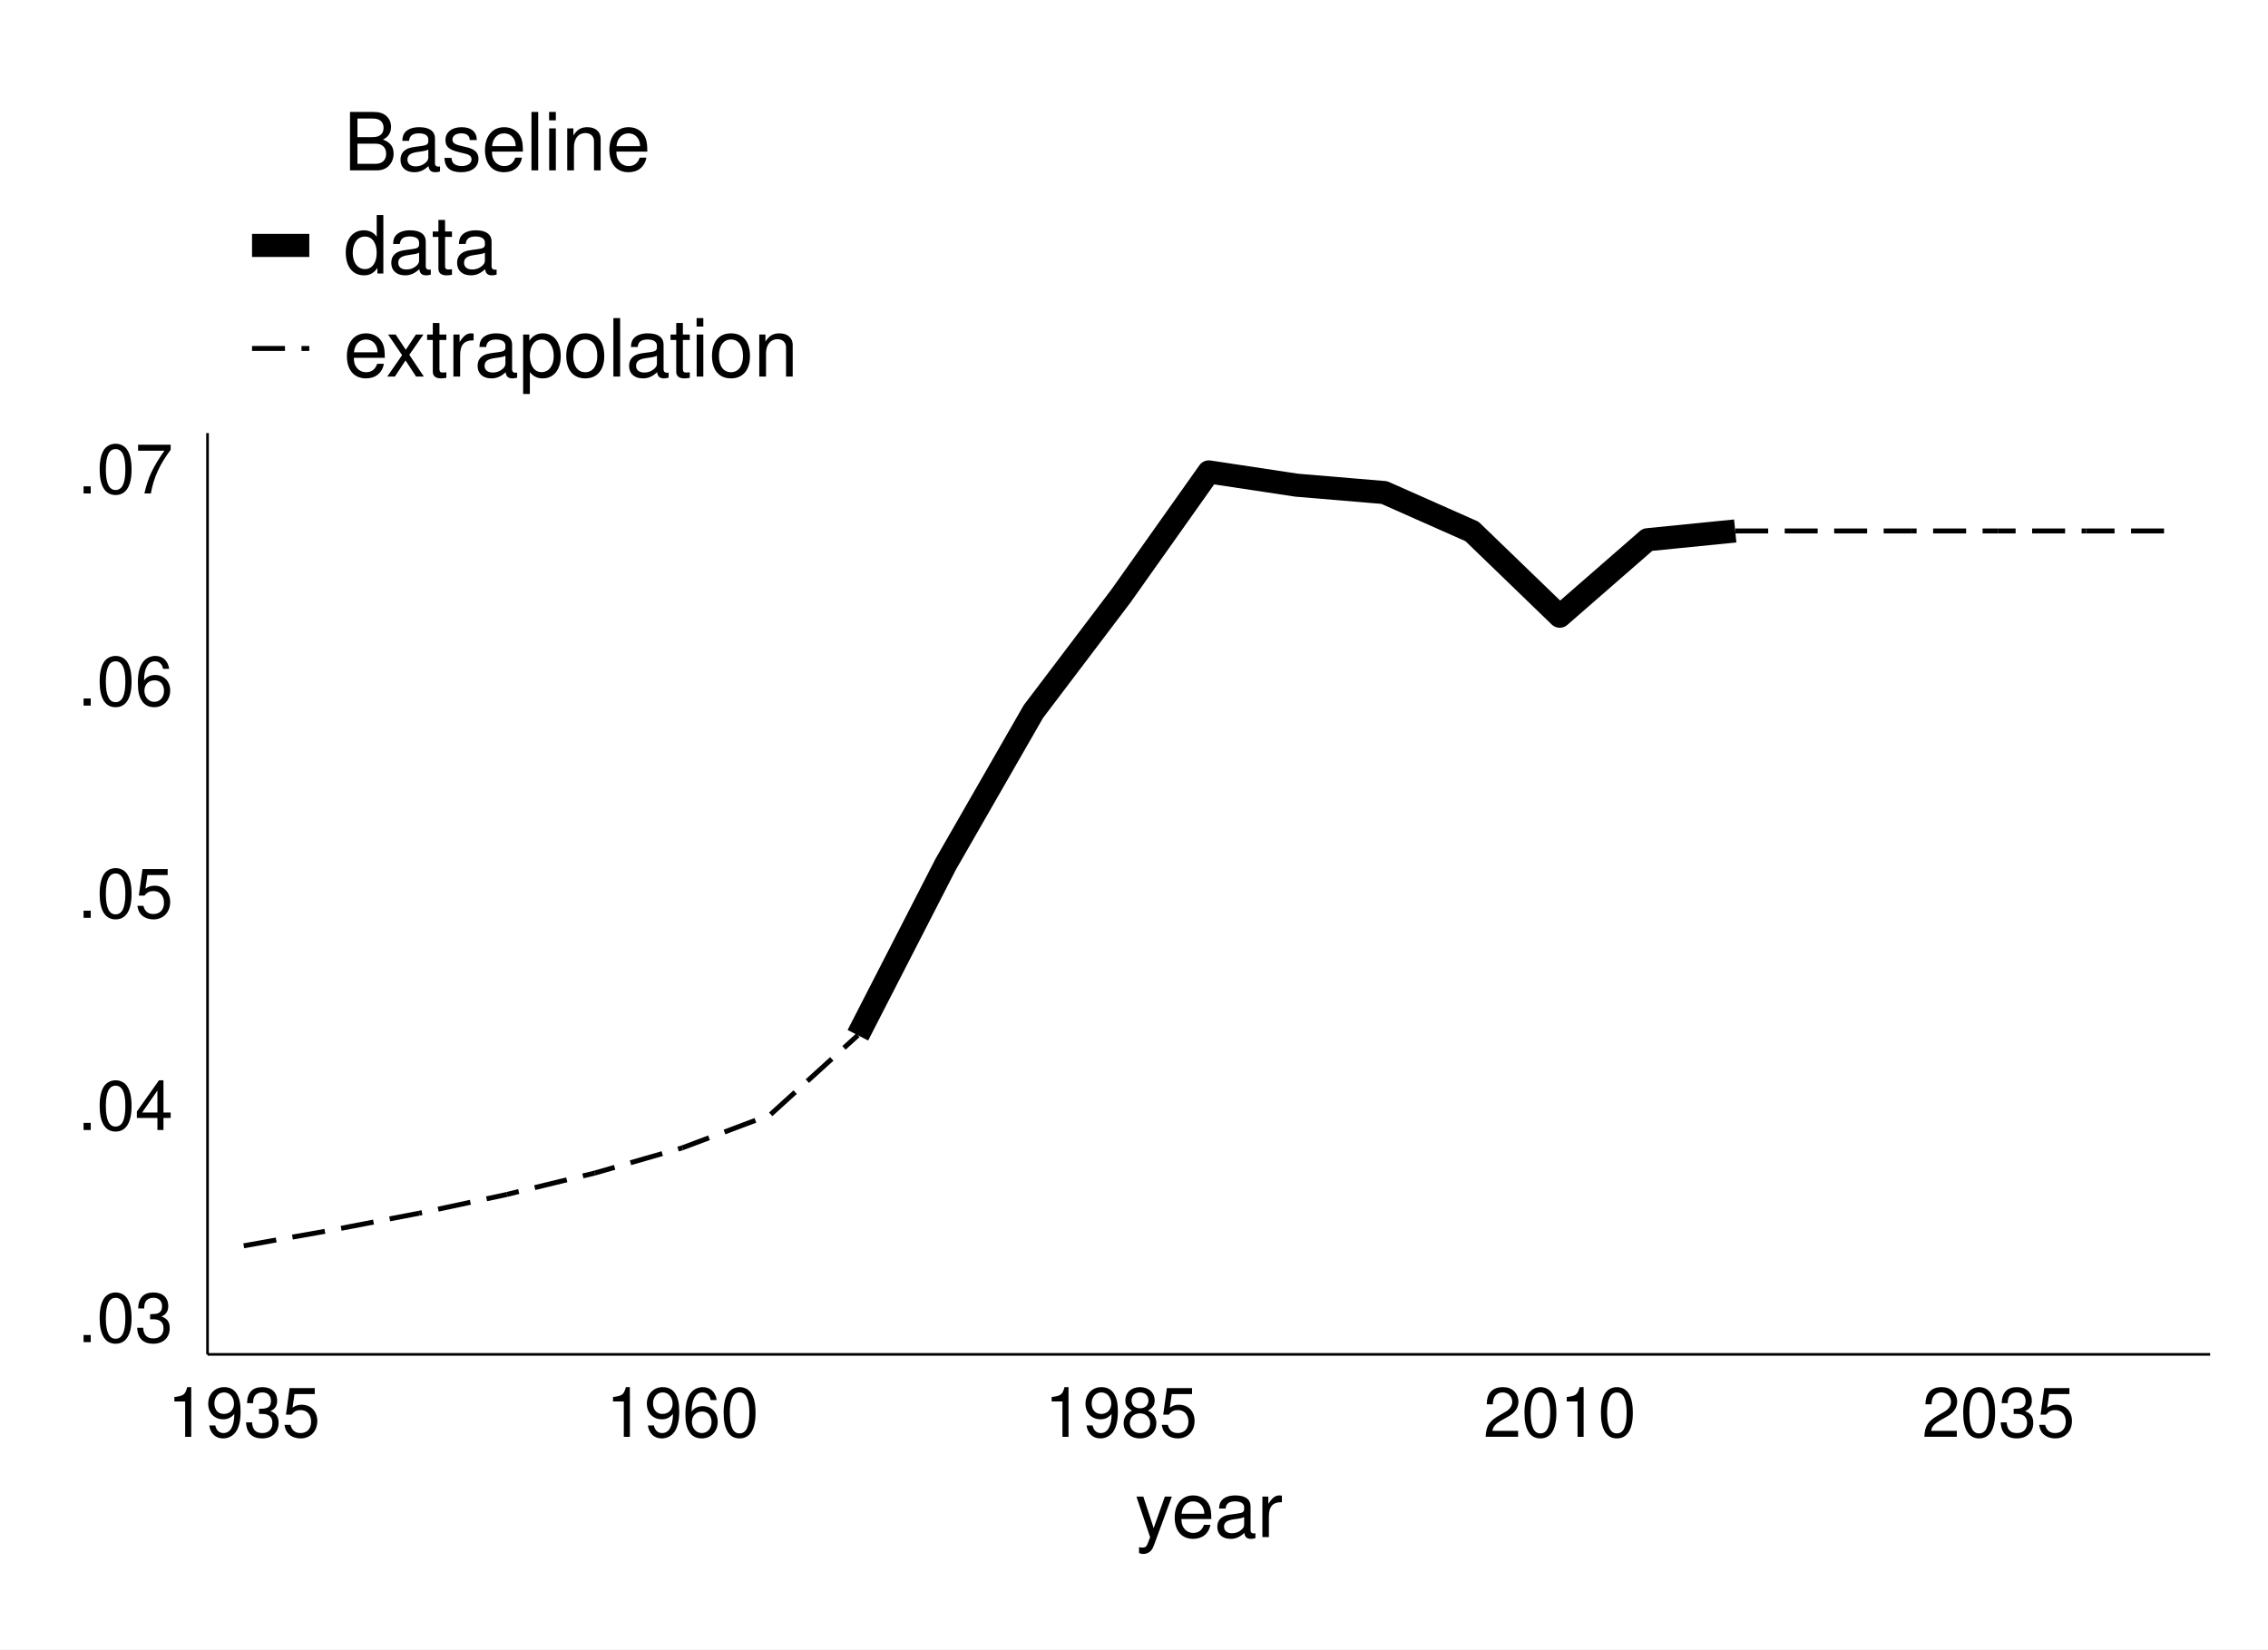
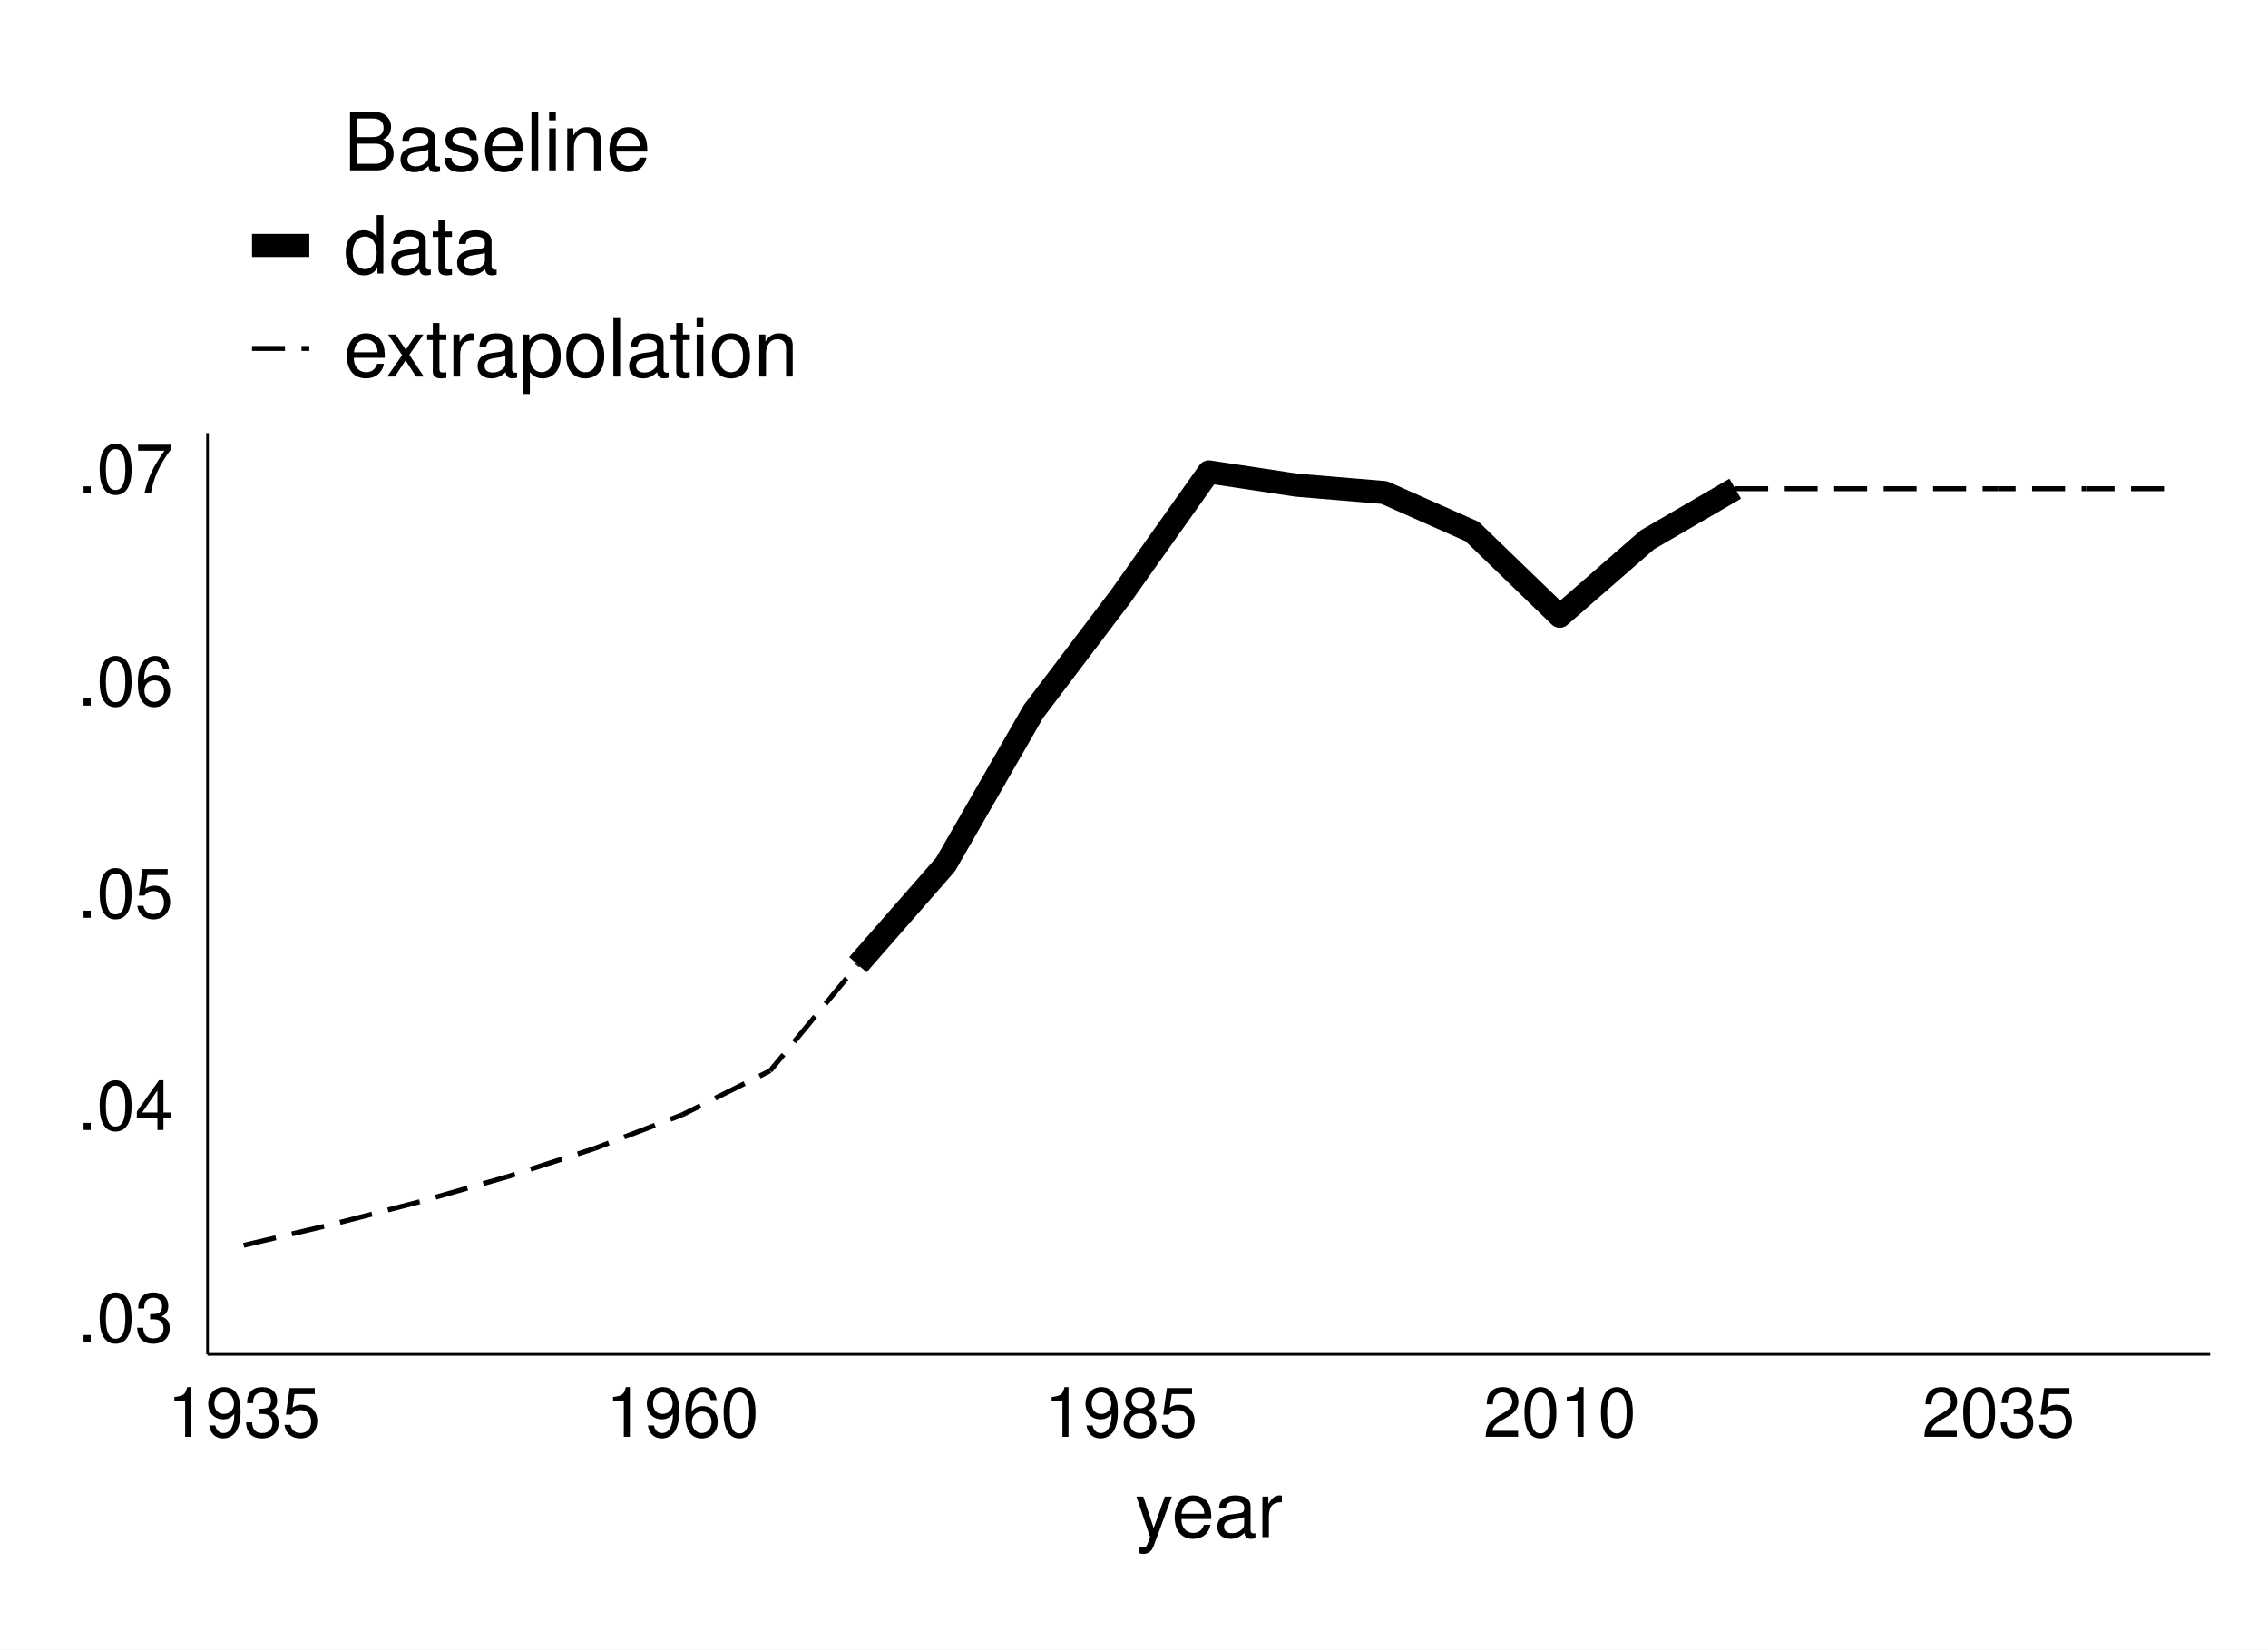
<svg xmlns="http://www.w3.org/2000/svg" version="1.1" width="3.575in" height="2.600in" viewBox="0 0 2574 1872">
  <rect x="0" y="0" width="2574" height="1872" style="fill:#FFFFFF;stroke:none" />
  <rect x="0.00" y="0.00" width="2573.92" height="1872.00" style="fill:#FFFFFF" />
  <rect x="1.50" y="1.50" width="2570.92" height="1869.00" style="fill:none;stroke:#FFFFFF;stroke-width:3.00" />
  <rect x="235.52" y="491.57" width="2272.84" height="1045.72" style="fill:#FFFFFF" />
  <rect x="237.02" y="493.07" width="2269.84" height="1042.72" style="fill:none;stroke:#FFFFFF;stroke-opacity:0.00;stroke-width:3.00" />
-   <path d=" M973.62 1175.07 L1073.20 981.13 L1172.78 807.70 L1272.36 676.26 L1371.94 535.65 L1471.44 550.69 L1571.02 559.06 L1670.61 603.22 L1770.19 699.43 L1869.77 612.63 L1969.35 602.66" stroke-linejoin="round" style="fill:none;stroke:#000000;stroke-width:26.21" />
-   <line x1="276.62" y1="1414.06" x2="313.46" y2="1407.46" style="stroke:#000000;stroke-width:5.62" />
-   <line x1="331.89" y1="1404.16" x2="368.73" y2="1397.65" style="stroke:#000000;stroke-width:5.62" />
-   <line x1="387.15" y1="1394.19" x2="423.91" y2="1387.11" style="stroke:#000000;stroke-width:5.62" />
-   <line x1="442.25" y1="1383.49" x2="475.79" y2="1377.05" style="stroke:#000000;stroke-width:5.62" />
-   <line x1="475.79" y1="1377.05" x2="478.92" y2="1376.41" style="stroke:#000000;stroke-width:5.62" />
-   <line x1="497.26" y1="1372.47" x2="533.86" y2="1364.66" style="stroke:#000000;stroke-width:5.62" />
-   <line x1="552.20" y1="1360.72" x2="575.37" y2="1355.74" style="stroke:#000000;stroke-width:5.62" />
-   <line x1="575.37" y1="1355.74" x2="588.72" y2="1352.44" style="stroke:#000000;stroke-width:5.62" />
-   <line x1="606.90" y1="1348.01" x2="643.26" y2="1339.17" style="stroke:#000000;stroke-width:5.62" />
-   <line x1="661.52" y1="1334.74" x2="674.87" y2="1331.52" style="stroke:#000000;stroke-width:5.62" />
-   <line x1="674.87" y1="1331.52" x2="697.55" y2="1325.01" style="stroke:#000000;stroke-width:5.62" />
-   <line x1="715.57" y1="1319.78" x2="751.61" y2="1309.40" style="stroke:#000000;stroke-width:5.62" />
-   <line x1="769.55" y1="1304.25" x2="774.45" y2="1302.81" style="stroke:#000000;stroke-width:5.62" />
-   <line x1="774.45" y1="1302.81" x2="804.70" y2="1291.46" style="stroke:#000000;stroke-width:5.62" />
-   <line x1="822.23" y1="1284.87" x2="857.30" y2="1271.68" style="stroke:#000000;stroke-width:5.62" />
-   <line x1="874.68" y1="1264.84" x2="902.43" y2="1239.66" style="stroke:#000000;stroke-width:5.62" />
-   <line x1="916.26" y1="1227.11" x2="944.01" y2="1201.93" style="stroke:#000000;stroke-width:5.62" />
-   <line x1="957.85" y1="1189.39" x2="973.62" y2="1175.07" style="stroke:#000000;stroke-width:5.62" />
+   <path d=" M973.62 1094.95 L1073.20 981.13 L1172.78 807.70 L1272.36 676.26 L1371.94 535.65 L1471.44 550.69 L1571.02 559.06 L1670.61 603.22 L1770.19 699.43 L1869.77 612.63 L1969.35 554.71" stroke-linejoin="round" style="fill:none;stroke:#000000;stroke-width:26.21" />
+   <line x1="276.62" y1="1413.49" x2="313.06" y2="1404.88" style="stroke:#000000;stroke-width:5.62" />
+   <line x1="331.24" y1="1400.54" x2="367.68" y2="1391.93" style="stroke:#000000;stroke-width:5.62" />
+   <line x1="385.86" y1="1387.43" x2="422.14" y2="1378.10" style="stroke:#000000;stroke-width:5.62" />
+   <line x1="440.23" y1="1373.35" x2="475.79" y2="1364.18" style="stroke:#000000;stroke-width:5.62" />
+   <line x1="475.79" y1="1364.18" x2="476.43" y2="1364.02" style="stroke:#000000;stroke-width:5.62" />
+   <line x1="494.45" y1="1358.87" x2="530.49" y2="1348.58" style="stroke:#000000;stroke-width:5.62" />
+   <line x1="548.50" y1="1343.43" x2="575.37" y2="1335.79" style="stroke:#000000;stroke-width:5.62" />
+   <line x1="575.37" y1="1335.79" x2="584.38" y2="1332.89" style="stroke:#000000;stroke-width:5.62" />
+   <line x1="602.24" y1="1327.10" x2="637.79" y2="1315.60" style="stroke:#000000;stroke-width:5.62" />
+   <line x1="655.65" y1="1309.80" x2="674.87" y2="1303.53" style="stroke:#000000;stroke-width:5.62" />
+   <line x1="674.87" y1="1303.53" x2="690.88" y2="1297.34" style="stroke:#000000;stroke-width:5.62" />
+   <line x1="708.41" y1="1290.58" x2="743.32" y2="1277.23" style="stroke:#000000;stroke-width:5.62" />
+   <line x1="760.86" y1="1270.47" x2="774.45" y2="1265.24" style="stroke:#000000;stroke-width:5.62" />
+   <line x1="774.45" y1="1265.24" x2="794.88" y2="1255.03" style="stroke:#000000;stroke-width:5.62" />
+   <line x1="811.61" y1="1246.58" x2="845.08" y2="1229.85" style="stroke:#000000;stroke-width:5.62" />
+   <line x1="861.89" y1="1221.48" x2="874.03" y2="1215.37" style="stroke:#000000;stroke-width:5.62" />
+   <line x1="874.03" y1="1215.37" x2="889.24" y2="1197.03" style="stroke:#000000;stroke-width:5.62" />
+   <line x1="901.14" y1="1182.55" x2="924.95" y2="1153.75" style="stroke:#000000;stroke-width:5.62" />
+   <line x1="936.94" y1="1139.27" x2="960.75" y2="1110.47" style="stroke:#000000;stroke-width:5.62" />
+   <line x1="972.73" y1="1096.08" x2="973.62" y2="1094.95" style="stroke:#000000;stroke-width:5.62" />
  <path d="" stroke-linejoin="round" style="fill:none;stroke:#000000;stroke-width:5.62" />
-   <line x1="1969.35" y1="602.66" x2="2006.75" y2="602.66" style="stroke:#000000;stroke-width:5.62" />
-   <line x1="2025.50" y1="602.66" x2="2062.90" y2="602.66" style="stroke:#000000;stroke-width:5.62" />
-   <line x1="2081.64" y1="602.66" x2="2119.05" y2="602.66" style="stroke:#000000;stroke-width:5.62" />
-   <line x1="2137.79" y1="602.66" x2="2168.43" y2="602.66" style="stroke:#000000;stroke-width:5.62" />
-   <line x1="2168.43" y1="602.66" x2="2175.19" y2="602.66" style="stroke:#000000;stroke-width:5.62" />
-   <line x1="2193.93" y1="602.66" x2="2231.42" y2="602.66" style="stroke:#000000;stroke-width:5.62" />
-   <line x1="2250.08" y1="602.66" x2="2268.02" y2="602.66" style="stroke:#000000;stroke-width:5.62" />
-   <line x1="2268.02" y1="602.66" x2="2287.56" y2="602.66" style="stroke:#000000;stroke-width:5.62" />
-   <line x1="2306.30" y1="602.66" x2="2343.71" y2="602.66" style="stroke:#000000;stroke-width:5.62" />
-   <line x1="2362.45" y1="602.66" x2="2367.60" y2="602.66" style="stroke:#000000;stroke-width:5.62" />
-   <line x1="2367.60" y1="602.66" x2="2399.85" y2="602.66" style="stroke:#000000;stroke-width:5.62" />
-   <line x1="2418.59" y1="602.66" x2="2456.00" y2="602.66" style="stroke:#000000;stroke-width:5.62" />
+   <line x1="1969.35" y1="554.71" x2="2006.75" y2="554.71" style="stroke:#000000;stroke-width:5.62" />
+   <line x1="2025.50" y1="554.71" x2="2062.90" y2="554.71" style="stroke:#000000;stroke-width:5.62" />
+   <line x1="2081.64" y1="554.71" x2="2119.05" y2="554.71" style="stroke:#000000;stroke-width:5.62" />
+   <line x1="2137.79" y1="554.71" x2="2168.43" y2="554.71" style="stroke:#000000;stroke-width:5.62" />
+   <line x1="2168.43" y1="554.71" x2="2175.19" y2="554.71" style="stroke:#000000;stroke-width:5.62" />
+   <line x1="2193.93" y1="554.71" x2="2231.42" y2="554.71" style="stroke:#000000;stroke-width:5.62" />
+   <line x1="2250.08" y1="554.71" x2="2268.02" y2="554.71" style="stroke:#000000;stroke-width:5.62" />
+   <line x1="2268.02" y1="554.71" x2="2287.56" y2="554.71" style="stroke:#000000;stroke-width:5.62" />
+   <line x1="2306.30" y1="554.71" x2="2343.71" y2="554.71" style="stroke:#000000;stroke-width:5.62" />
+   <line x1="2362.45" y1="554.71" x2="2367.60" y2="554.71" style="stroke:#000000;stroke-width:5.62" />
+   <line x1="2367.60" y1="554.71" x2="2399.85" y2="554.71" style="stroke:#000000;stroke-width:5.62" />
+   <line x1="2418.59" y1="554.71" x2="2456.00" y2="554.71" style="stroke:#000000;stroke-width:5.62" />
  <path d="" stroke-linejoin="round" style="fill:none;stroke:#000000;stroke-width:5.62" />
  <line x1="235.52" y1="1537.29" x2="235.52" y2="491.57" style="stroke:#000000;stroke-width:3.00" />
  <text x="196.51" y="1523.43" style="font-family:'Helvetica';font-size:78.02px;fill:#000000" text-anchor="end">.03</text>
  <text x="196.51" y="1282.60" style="font-family:'Helvetica';font-size:78.02px;fill:#000000" text-anchor="end">.04</text>
  <text x="196.51" y="1041.76" style="font-family:'Helvetica';font-size:78.02px;fill:#000000" text-anchor="end">.05</text>
  <text x="196.51" y="800.92" style="font-family:'Helvetica';font-size:78.02px;fill:#000000" text-anchor="end">.06</text>
  <text x="196.51" y="560.08" style="font-family:'Helvetica';font-size:78.02px;fill:#000000" text-anchor="end">.07</text>
  <line x1="235.52" y1="1537.29" x2="2508.36" y2="1537.29" style="stroke:#000000;stroke-width:3.00" />
  <text x="276.71" y="1630.88" style="font-family:'Helvetica';font-size:78.02px;fill:#000000" text-anchor="middle">1935</text>
  <text x="774.53" y="1630.88" style="font-family:'Helvetica';font-size:78.02px;fill:#000000" text-anchor="middle">1960</text>
  <text x="1272.36" y="1630.88" style="font-family:'Helvetica';font-size:78.02px;fill:#000000" text-anchor="middle">1985</text>
  <text x="1770.19" y="1630.88" style="font-family:'Helvetica';font-size:78.02px;fill:#000000" text-anchor="middle">2010</text>
  <text x="2268.10" y="1630.88" style="font-family:'Helvetica';font-size:78.02px;fill:#000000" text-anchor="middle">2035</text>
  <text x="1371.94" y="1744.68" style="font-family:'Helvetica';font-size:87.76px;fill:#000000" text-anchor="middle">year</text>
  <rect x="257.96" y="88.00" width="693.53" height="381.12" style="fill:#FFFFFF" />
  <rect x="259.46" y="89.50" width="690.53" height="378.12" style="fill:none;stroke:#FFFFFF;stroke-opacity:0.00;stroke-width:3.00" />
  <text x="390.04" y="193.39" style="font-family:'Helvetica';font-size:90.97px;fill:#000000">Baseline</text>
  <text x="390.04" y="310.43" style="font-family:'Helvetica';font-size:90.97px;fill:#000000">data</text>
  <text x="390.04" y="427.39" style="font-family:'Helvetica';font-size:90.97px;fill:#000000">extrapolation</text>
  <line x1="286.04" y1="278.56" x2="351.03" y2="278.56" style="stroke:#000000;stroke-width:26.21" />
  <line x1="286.04" y1="395.52" x2="323.44" y2="395.52" style="stroke:#000000;stroke-width:5.62" />
  <line x1="342.18" y1="395.52" x2="351.03" y2="395.52" style="stroke:#000000;stroke-width:5.62" />
</svg>
